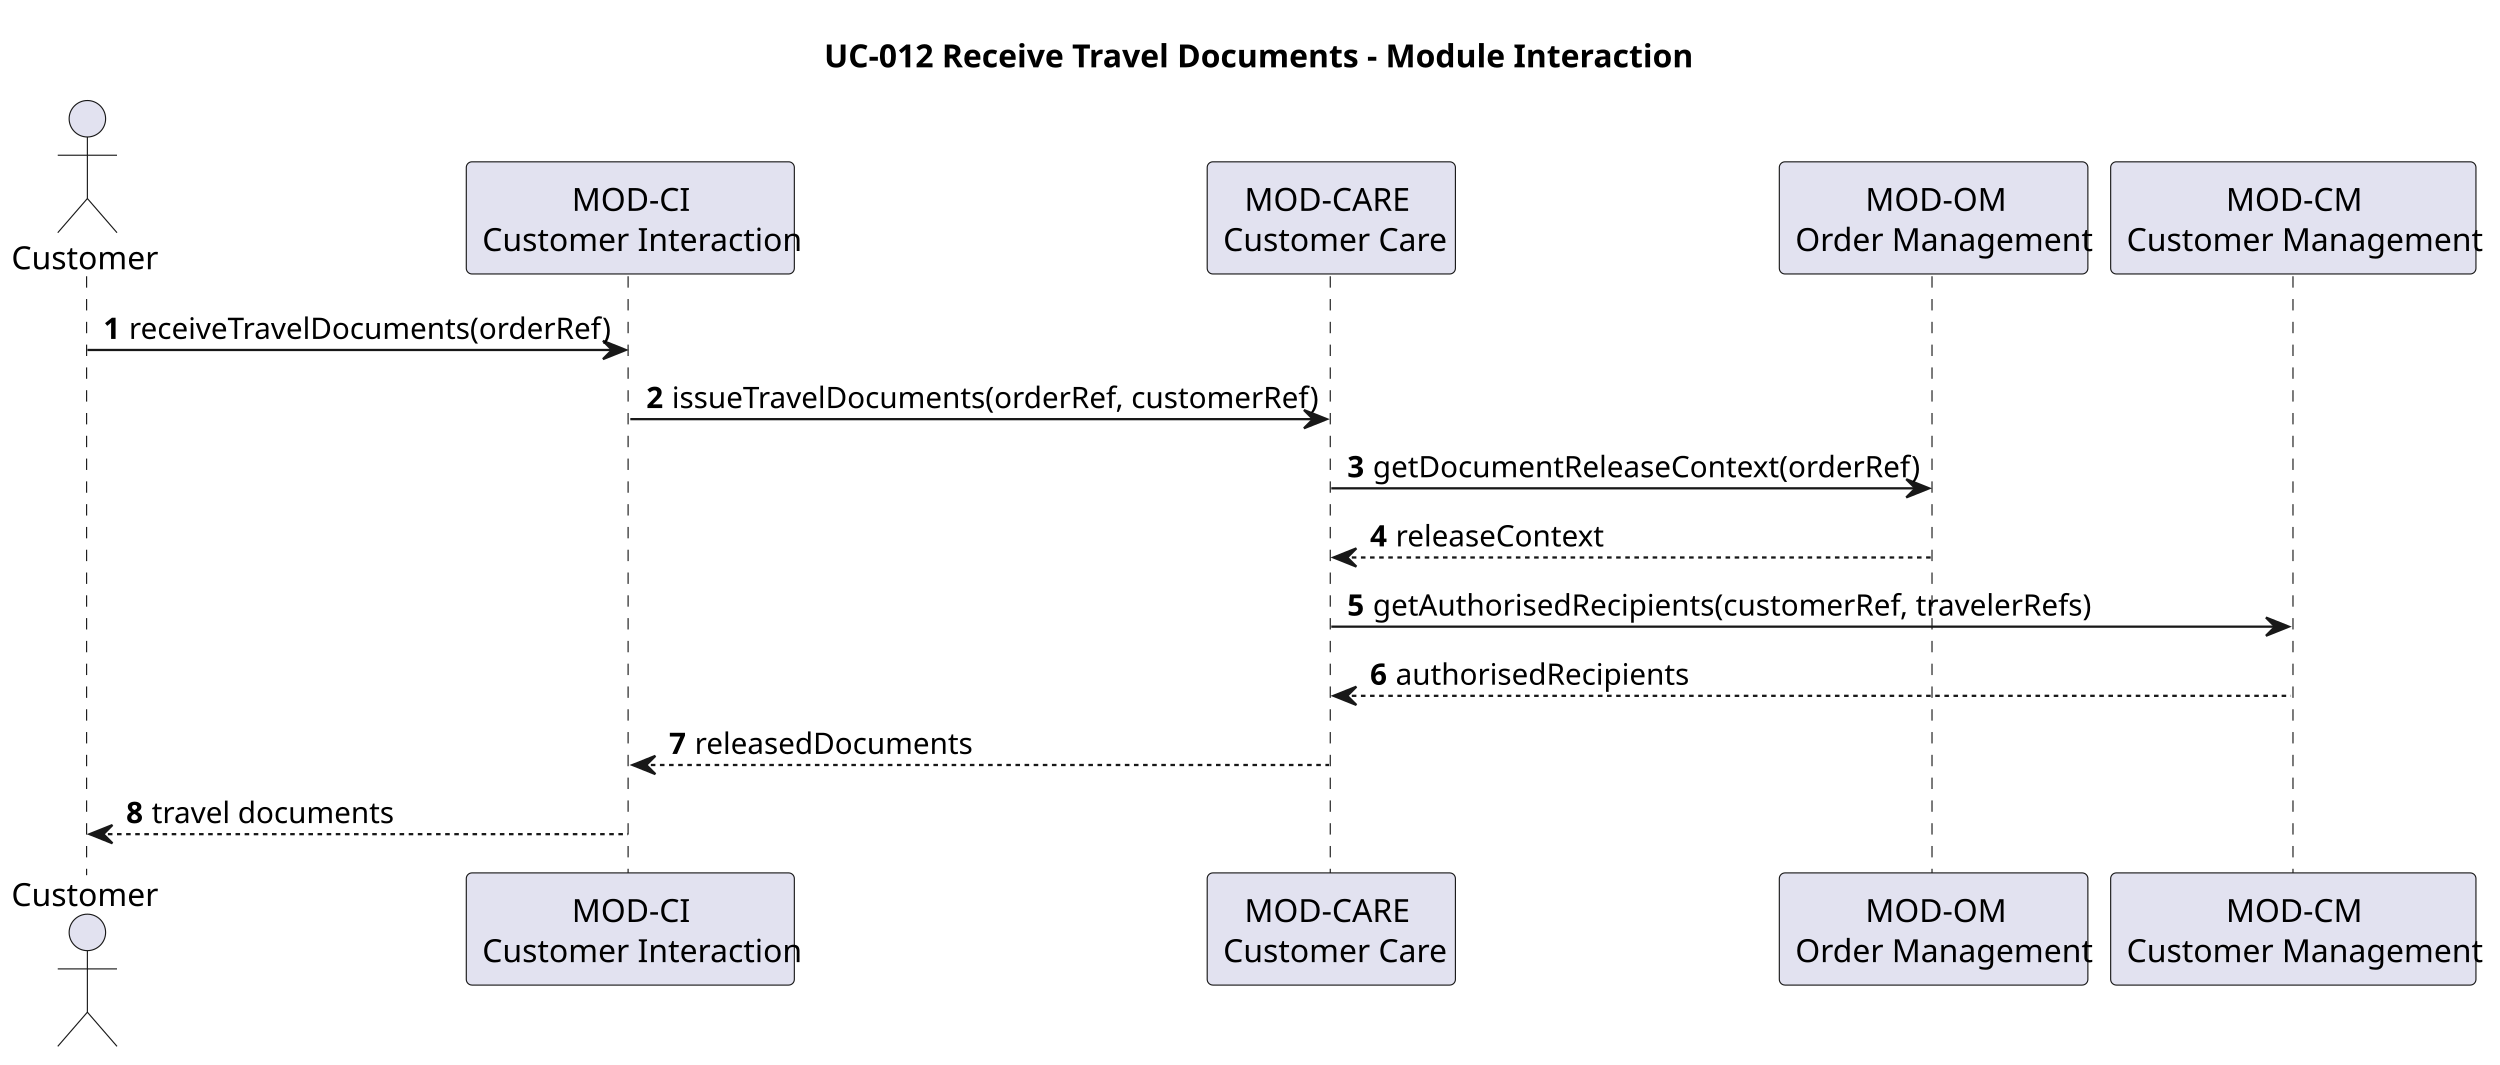
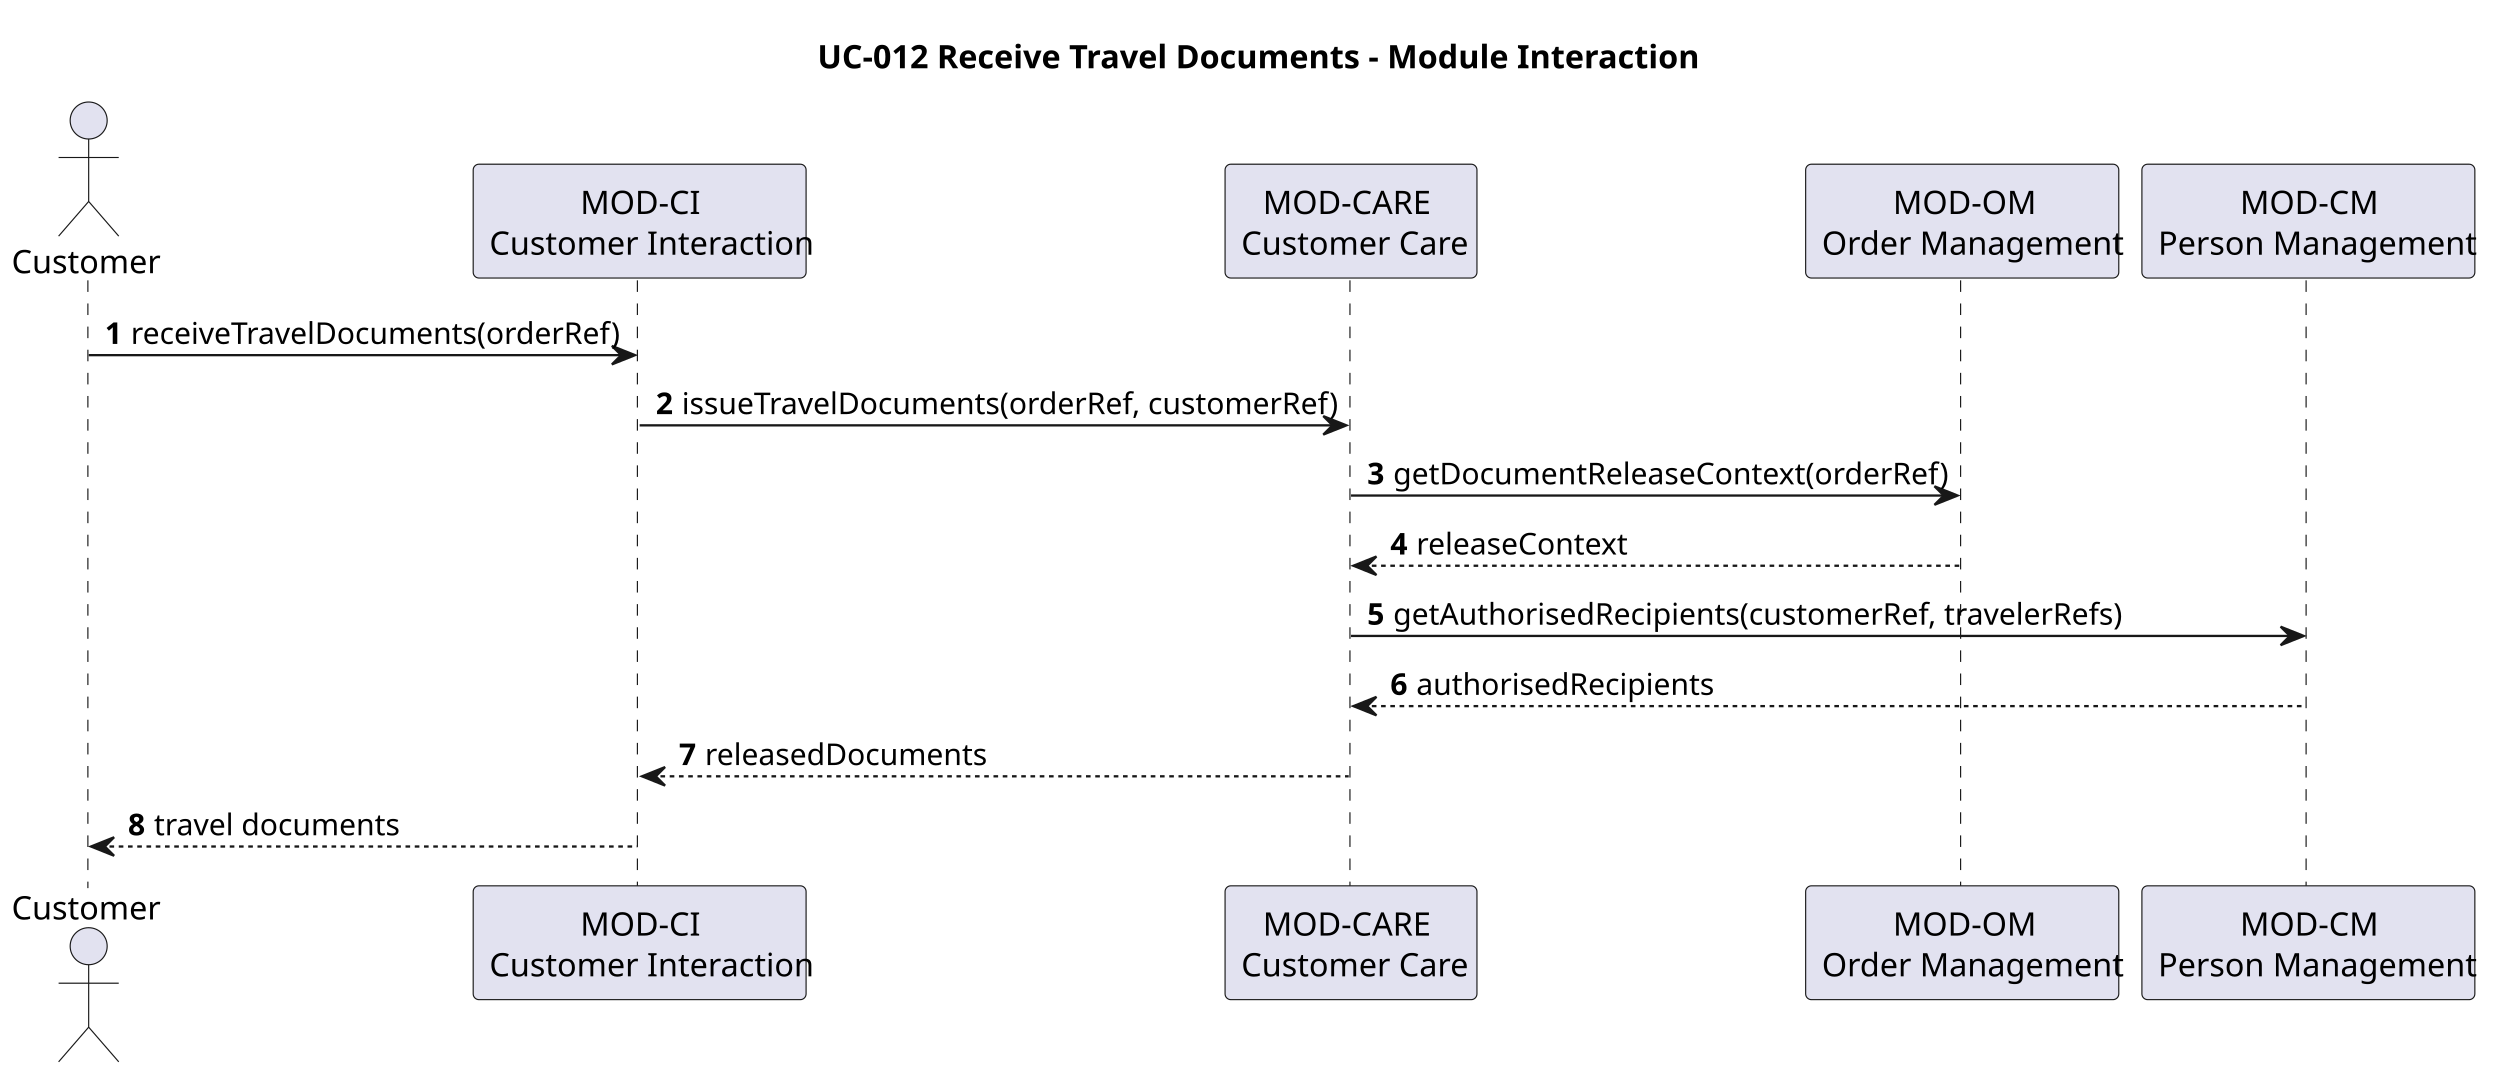
- <svg xmlns="http://www.w3.org/2000/svg" contentStyleType="text/css" data-diagram-type="SEQUENCE" height="467px" preserveAspectRatio="none" style="width:1097px;height:467px;background:#FFFFFF;" version="1.1" viewBox="0 0 1097 467" width="1097px" zoomAndPan="magnify">
+ <svg xmlns="http://www.w3.org/2000/svg" contentStyleType="text/css" data-diagram-type="SEQUENCE" height="467px" preserveAspectRatio="none" style="width:1081px;height:467px;background:#FFFFFF;" version="1.1" viewBox="0 0 1081 467" width="1081px" zoomAndPan="magnify">
  <defs />
  <g>
    <g class="title" data-source-line="1">
-       <text fill="#000000" font-family="sans-serif" font-size="14" font-weight="700" lengthAdjust="spacing" textLength="367.213" x="361.617" y="29.533">UC-012 Receive Travel Documents - Module Interaction</text>
+       <text fill="#000000" font-family="sans-serif" font-size="14" font-weight="700" lengthAdjust="spacing" textLength="367.213" x="353.455" y="29.533">UC-012 Receive Travel Documents - Module Interaction</text>
    </g>
    <g class="participant-lifeline" data-entity-uid="part1" data-qualified-name="Customer" data-source-line="3" id="part1-lifeline">
      <g>
        <rect fill="#000000" fill-opacity="0" height="262.812" width="8" x="34.341" y="121.219" />
        <line style="stroke:#181818;stroke-width:0.5;stroke-dasharray:5,5;" x1="38" x2="38" y1="121.219" y2="384.031" />
      </g>
    </g>
    <g class="participant-lifeline" data-entity-uid="part2" data-qualified-name="CI" data-source-line="4" id="part2-lifeline">
      <g>
        <rect fill="#000000" fill-opacity="0" height="262.812" width="8" x="272.582" y="121.219" />
        <line style="stroke:#181818;stroke-width:0.5;stroke-dasharray:5,5;" x1="275.61" x2="275.61" y1="121.219" y2="384.031" />
      </g>
    </g>
    <g class="participant-lifeline" data-entity-uid="part3" data-qualified-name="CARE" data-source-line="5" id="part3-lifeline">
      <g>
        <rect fill="#000000" fill-opacity="0" height="262.812" width="8" x="580.177" y="121.219" />
        <line style="stroke:#181818;stroke-width:0.5;stroke-dasharray:5,5;" x1="583.719" x2="583.719" y1="121.219" y2="384.031" />
      </g>
    </g>
    <g class="participant-lifeline" data-entity-uid="part4" data-qualified-name="OM" data-source-line="6" id="part4-lifeline">
      <g>
        <rect fill="#000000" fill-opacity="0" height="262.812" width="8" x="844.462" y="121.219" />
        <line style="stroke:#181818;stroke-width:0.5;stroke-dasharray:5,5;" x1="847.766" x2="847.766" y1="121.219" y2="384.031" />
      </g>
    </g>
    <g class="participant-lifeline" data-entity-uid="part5" data-qualified-name="CM" data-source-line="7" id="part5-lifeline">
      <g>
-         <rect fill="#000000" fill-opacity="0" height="262.812" width="8" x="1002.303" y="121.219" />
-         <line style="stroke:#181818;stroke-width:0.5;stroke-dasharray:5,5;" x1="1006.159" x2="1006.159" y1="121.219" y2="384.031" />
+         <rect fill="#000000" fill-opacity="0" height="262.812" width="8" x="994.141" y="121.219" />
+         <line style="stroke:#181818;stroke-width:0.5;stroke-dasharray:5,5;" x1="997.159" x2="997.159" y1="121.219" y2="384.031" />
      </g>
    </g>
    <g class="participant participant-head" data-entity-uid="part1" data-qualified-name="Customer" data-source-line="3" id="part1-head">
      <text fill="#000000" font-family="sans-serif" font-size="14" lengthAdjust="spacing" textLength="60.683" x="5" y="118.143">Customer</text>
      <ellipse cx="38.341" cy="52.109" fill="#E2E2F0" rx="8" ry="8" style="stroke:#181818;stroke-width:0.5;" />
      <path d="M38.341,60.109 L38.341,87.109 M25.341,68.109 L51.341,68.109 M38.341,87.109 L25.341,102.109 M38.341,87.109 L51.341,102.109" fill="none" style="stroke:#181818;stroke-width:0.5;" />
    </g>
    <g class="participant participant-tail" data-entity-uid="part1" data-qualified-name="Customer" data-source-line="3" id="part1-tail">
      <text fill="#000000" font-family="sans-serif" font-size="14" lengthAdjust="spacing" textLength="60.683" x="5" y="397.565">Customer</text>
      <ellipse cx="38.341" cy="409.141" fill="#E2E2F0" rx="8" ry="8" style="stroke:#181818;stroke-width:0.5;" />
      <path d="M38.341,417.141 L38.341,444.141 M25.341,425.141 L51.341,425.141 M38.341,444.141 L25.341,459.141 M38.341,444.141 L51.341,459.141" fill="none" style="stroke:#181818;stroke-width:0.5;" />
    </g>
    <g class="participant participant-head" data-entity-uid="part2" data-qualified-name="CI" data-source-line="4" id="part2-head">
      <rect fill="#E2E2F0" height="49.219" rx="2.5" ry="2.5" style="stroke:#181818;stroke-width:0.5;" width="143.944" x="204.61" y="71" />
      <text fill="#000000" font-family="sans-serif" font-size="14" lengthAdjust="spacing" textLength="51.324" x="250.92" y="92.533">MOD-CI</text>
      <text fill="#000000" font-family="sans-serif" font-size="14" lengthAdjust="spacing" textLength="129.944" x="211.61" y="110.143">Customer Interaction</text>
    </g>
    <g class="participant participant-tail" data-entity-uid="part2" data-qualified-name="CI" data-source-line="4" id="part2-tail">
      <rect fill="#E2E2F0" height="49.219" rx="2.5" ry="2.5" style="stroke:#181818;stroke-width:0.5;" width="143.944" x="204.61" y="383.031" />
      <text fill="#000000" font-family="sans-serif" font-size="14" lengthAdjust="spacing" textLength="51.324" x="250.92" y="404.565">MOD-CI</text>
      <text fill="#000000" font-family="sans-serif" font-size="14" lengthAdjust="spacing" textLength="129.944" x="211.61" y="422.174">Customer Interaction</text>
    </g>
    <g class="participant participant-head" data-entity-uid="part3" data-qualified-name="CARE" data-source-line="5" id="part3-head">
      <rect fill="#E2E2F0" height="49.219" rx="2.5" ry="2.5" style="stroke:#181818;stroke-width:0.5;" width="108.917" x="529.719" y="71" />
      <text fill="#000000" font-family="sans-serif" font-size="14" lengthAdjust="spacing" textLength="76.221" x="546.067" y="92.533">MOD-CARE</text>
      <text fill="#000000" font-family="sans-serif" font-size="14" lengthAdjust="spacing" textLength="94.917" x="536.719" y="110.143">Customer Care</text>
    </g>
    <g class="participant participant-tail" data-entity-uid="part3" data-qualified-name="CARE" data-source-line="5" id="part3-tail">
      <rect fill="#E2E2F0" height="49.219" rx="2.5" ry="2.5" style="stroke:#181818;stroke-width:0.5;" width="108.917" x="529.719" y="383.031" />
      <text fill="#000000" font-family="sans-serif" font-size="14" lengthAdjust="spacing" textLength="76.221" x="546.067" y="404.565">MOD-CARE</text>
      <text fill="#000000" font-family="sans-serif" font-size="14" lengthAdjust="spacing" textLength="94.917" x="536.719" y="422.174">Customer Care</text>
    </g>
    <g class="participant participant-head" data-entity-uid="part4" data-qualified-name="OM" data-source-line="6" id="part4-head">
      <rect fill="#E2E2F0" height="49.219" rx="2.5" ry="2.5" style="stroke:#181818;stroke-width:0.5;" width="135.393" x="780.766" y="71" />
      <text fill="#000000" font-family="sans-serif" font-size="14" lengthAdjust="spacing" textLength="59.876" x="818.524" y="92.533">MOD-OM</text>
      <text fill="#000000" font-family="sans-serif" font-size="14" lengthAdjust="spacing" textLength="121.393" x="787.766" y="110.143">Order Management</text>
    </g>
    <g class="participant participant-tail" data-entity-uid="part4" data-qualified-name="OM" data-source-line="6" id="part4-tail">
      <rect fill="#E2E2F0" height="49.219" rx="2.5" ry="2.5" style="stroke:#181818;stroke-width:0.5;" width="135.393" x="780.766" y="383.031" />
      <text fill="#000000" font-family="sans-serif" font-size="14" lengthAdjust="spacing" textLength="59.876" x="818.524" y="404.565">MOD-OM</text>
      <text fill="#000000" font-family="sans-serif" font-size="14" lengthAdjust="spacing" textLength="121.393" x="787.766" y="422.174">Order Management</text>
    </g>
    <g class="participant participant-head" data-entity-uid="part5" data-qualified-name="CM" data-source-line="7" id="part5-head">
-       <rect fill="#E2E2F0" height="49.219" rx="2.5" ry="2.5" style="stroke:#181818;stroke-width:0.5;" width="160.289" x="926.159" y="71" />
-       <text fill="#000000" font-family="sans-serif" font-size="14" lengthAdjust="spacing" textLength="59.097" x="976.755" y="92.533">MOD-CM</text>
-       <text fill="#000000" font-family="sans-serif" font-size="14" lengthAdjust="spacing" textLength="146.289" x="933.159" y="110.143">Customer Management</text>
+       <rect fill="#E2E2F0" height="49.219" rx="2.5" ry="2.5" style="stroke:#181818;stroke-width:0.5;" width="143.965" x="926.159" y="71" />
+       <text fill="#000000" font-family="sans-serif" font-size="14" lengthAdjust="spacing" textLength="59.097" x="968.593" y="92.533">MOD-CM</text>
+       <text fill="#000000" font-family="sans-serif" font-size="14" lengthAdjust="spacing" textLength="129.965" x="933.159" y="110.143">Person Management</text>
    </g>
    <g class="participant participant-tail" data-entity-uid="part5" data-qualified-name="CM" data-source-line="7" id="part5-tail">
-       <rect fill="#E2E2F0" height="49.219" rx="2.5" ry="2.5" style="stroke:#181818;stroke-width:0.5;" width="160.289" x="926.159" y="383.031" />
-       <text fill="#000000" font-family="sans-serif" font-size="14" lengthAdjust="spacing" textLength="59.097" x="976.755" y="404.565">MOD-CM</text>
-       <text fill="#000000" font-family="sans-serif" font-size="14" lengthAdjust="spacing" textLength="146.289" x="933.159" y="422.174">Customer Management</text>
+       <rect fill="#E2E2F0" height="49.219" rx="2.5" ry="2.5" style="stroke:#181818;stroke-width:0.5;" width="143.965" x="926.159" y="383.031" />
+       <text fill="#000000" font-family="sans-serif" font-size="14" lengthAdjust="spacing" textLength="59.097" x="968.593" y="404.565">MOD-CM</text>
+       <text fill="#000000" font-family="sans-serif" font-size="14" lengthAdjust="spacing" textLength="129.965" x="933.159" y="422.174">Person Management</text>
    </g>
    <g class="message" data-entity-1="part1" data-entity-2="part2" data-source-line="9" id="msg1">
      <polygon fill="#181818" points="264.582,149.57,274.582,153.57,264.582,157.57,268.582,153.57" style="stroke:#181818;stroke-width:1;" />
      <line style="stroke:#181818;stroke-width:1;" x1="38.341" x2="270.582" y1="153.57" y2="153.57" />
      <text fill="#000000" font-family="sans-serif" font-size="13" font-weight="700" lengthAdjust="spacing" textLength="7.23" x="45.341" y="148.714">1</text>
      <text fill="#000000" font-family="sans-serif" font-size="13" lengthAdjust="spacing" textLength="203.011" x="56.571" y="148.714">receiveTravelDocuments(orderRef)</text>
    </g>
    <g class="message" data-entity-1="part2" data-entity-2="part3" data-source-line="10" id="msg2">
      <polygon fill="#181818" points="572.177,179.922,582.177,183.922,572.177,187.922,576.177,183.922" style="stroke:#181818;stroke-width:1;" />
      <line style="stroke:#181818;stroke-width:1;" x1="276.582" x2="578.177" y1="183.922" y2="183.922" />
      <text fill="#000000" font-family="sans-serif" font-size="13" font-weight="700" lengthAdjust="spacing" textLength="7.23" x="283.582" y="179.065">2</text>
      <text fill="#000000" font-family="sans-serif" font-size="13" lengthAdjust="spacing" textLength="272.365" x="294.812" y="179.065">issueTravelDocuments(orderRef, customerRef)</text>
    </g>
    <g class="message" data-entity-1="part3" data-entity-2="part4" data-source-line="11" id="msg3">
      <polygon fill="#181818" points="836.462,210.273,846.462,214.273,836.462,218.273,840.462,214.273" style="stroke:#181818;stroke-width:1;" />
      <line style="stroke:#181818;stroke-width:1;" x1="584.177" x2="842.462" y1="214.273" y2="214.273" />
      <text fill="#000000" font-family="sans-serif" font-size="13" font-weight="700" lengthAdjust="spacing" textLength="7.23" x="591.177" y="209.417">3</text>
      <text fill="#000000" font-family="sans-serif" font-size="13" lengthAdjust="spacing" textLength="229.055" x="602.407" y="209.417">getDocumentReleaseContext(orderRef)</text>
    </g>
    <g class="message" data-entity-1="part4" data-entity-2="part3" data-source-line="12" id="msg4">
      <polygon fill="#181818" points="595.177,240.625,585.177,244.625,595.177,248.625,591.177,244.625" style="stroke:#181818;stroke-width:1;" />
      <line style="stroke:#181818;stroke-width:1;stroke-dasharray:2,2;" x1="589.177" x2="847.462" y1="244.625" y2="244.625" />
      <text fill="#000000" font-family="sans-serif" font-size="13" font-weight="700" lengthAdjust="spacing" textLength="7.23" x="601.177" y="239.769">4</text>
      <text fill="#000000" font-family="sans-serif" font-size="13" lengthAdjust="spacing" textLength="87.439" x="612.407" y="239.769">releaseContext</text>
    </g>
    <g class="message" data-entity-1="part3" data-entity-2="part5" data-source-line="13" id="msg5">
-       <polygon fill="#181818" points="994.303,270.977,1004.303,274.977,994.303,278.977,998.303,274.977" style="stroke:#181818;stroke-width:1;" />
-       <line style="stroke:#181818;stroke-width:1;" x1="584.177" x2="1000.303" y1="274.977" y2="274.977" />
+       <polygon fill="#181818" points="986.141,270.977,996.141,274.977,986.141,278.977,990.141,274.977" style="stroke:#181818;stroke-width:1;" />
+       <line style="stroke:#181818;stroke-width:1;" x1="584.177" x2="992.141" y1="274.977" y2="274.977" />
      <text fill="#000000" font-family="sans-serif" font-size="13" font-weight="700" lengthAdjust="spacing" textLength="7.23" x="591.177" y="270.12">5</text>
      <text fill="#000000" font-family="sans-serif" font-size="13" lengthAdjust="spacing" textLength="300.568" x="602.407" y="270.12">getAuthorisedRecipients(customerRef, travelerRefs)</text>
    </g>
    <g class="message" data-entity-1="part5" data-entity-2="part3" data-source-line="14" id="msg6">
      <polygon fill="#181818" points="595.177,301.328,585.177,305.328,595.177,309.328,591.177,305.328" style="stroke:#181818;stroke-width:1;" />
-       <line style="stroke:#181818;stroke-width:1;stroke-dasharray:2,2;" x1="589.177" x2="1005.303" y1="305.328" y2="305.328" />
+       <line style="stroke:#181818;stroke-width:1;stroke-dasharray:2,2;" x1="589.177" x2="997.141" y1="305.328" y2="305.328" />
      <text fill="#000000" font-family="sans-serif" font-size="13" font-weight="700" lengthAdjust="spacing" textLength="7.23" x="601.177" y="300.472">6</text>
      <text fill="#000000" font-family="sans-serif" font-size="13" lengthAdjust="spacing" textLength="121.405" x="612.407" y="300.472">authorisedRecipients</text>
    </g>
    <g class="message" data-entity-1="part3" data-entity-2="part2" data-source-line="15" id="msg7">
      <polygon fill="#181818" points="287.582,331.68,277.582,335.68,287.582,339.68,283.582,335.68" style="stroke:#181818;stroke-width:1;" />
      <line style="stroke:#181818;stroke-width:1;stroke-dasharray:2,2;" x1="281.582" x2="583.177" y1="335.68" y2="335.68" />
      <text fill="#000000" font-family="sans-serif" font-size="13" font-weight="700" lengthAdjust="spacing" textLength="7.23" x="293.582" y="330.823">7</text>
      <text fill="#000000" font-family="sans-serif" font-size="13" lengthAdjust="spacing" textLength="115.616" x="304.812" y="330.823">releasedDocuments</text>
    </g>
    <g class="message" data-entity-1="part2" data-entity-2="part1" data-source-line="16" id="msg8">
      <polygon fill="#181818" points="49.341,362.031,39.341,366.031,49.341,370.031,45.341,366.031" style="stroke:#181818;stroke-width:1;" />
      <line style="stroke:#181818;stroke-width:1;stroke-dasharray:2,2;" x1="43.341" x2="275.582" y1="366.031" y2="366.031" />
      <text fill="#000000" font-family="sans-serif" font-size="13" font-weight="700" lengthAdjust="spacing" textLength="7.23" x="55.341" y="361.175">8</text>
      <text fill="#000000" font-family="sans-serif" font-size="13" lengthAdjust="spacing" textLength="98.992" x="66.571" y="361.175">travel documents</text>
    </g>
  </g>
</svg>
